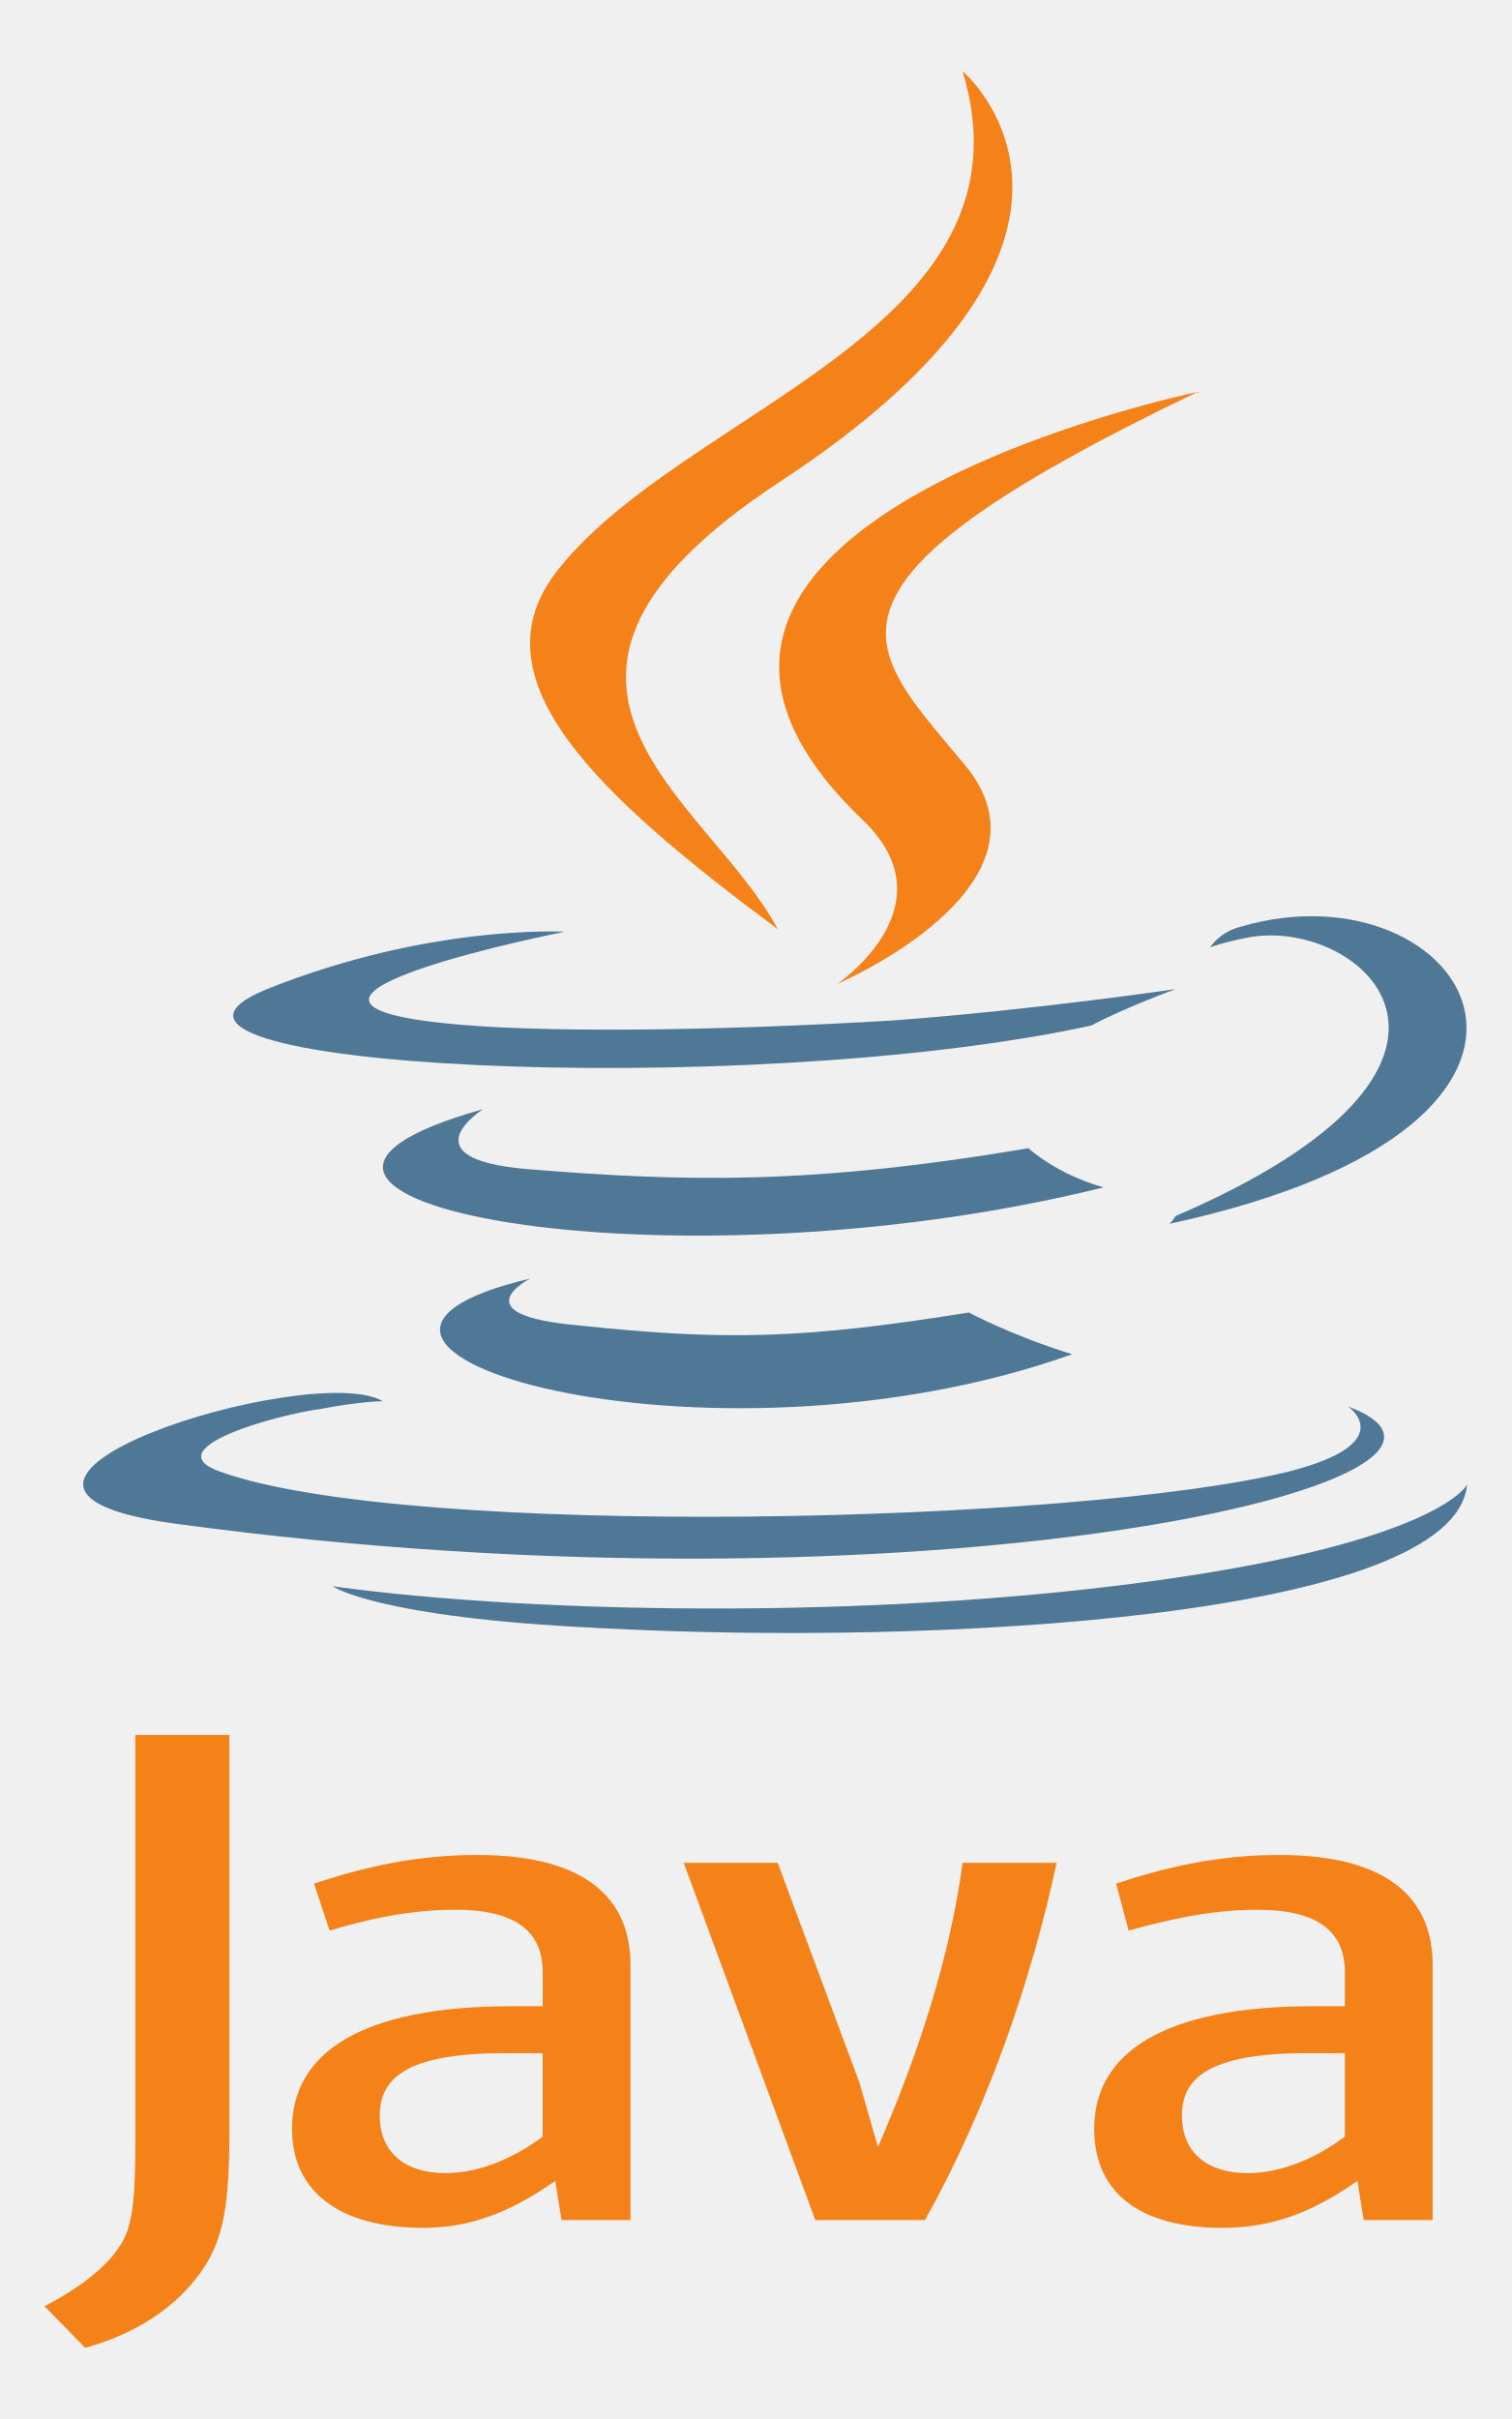
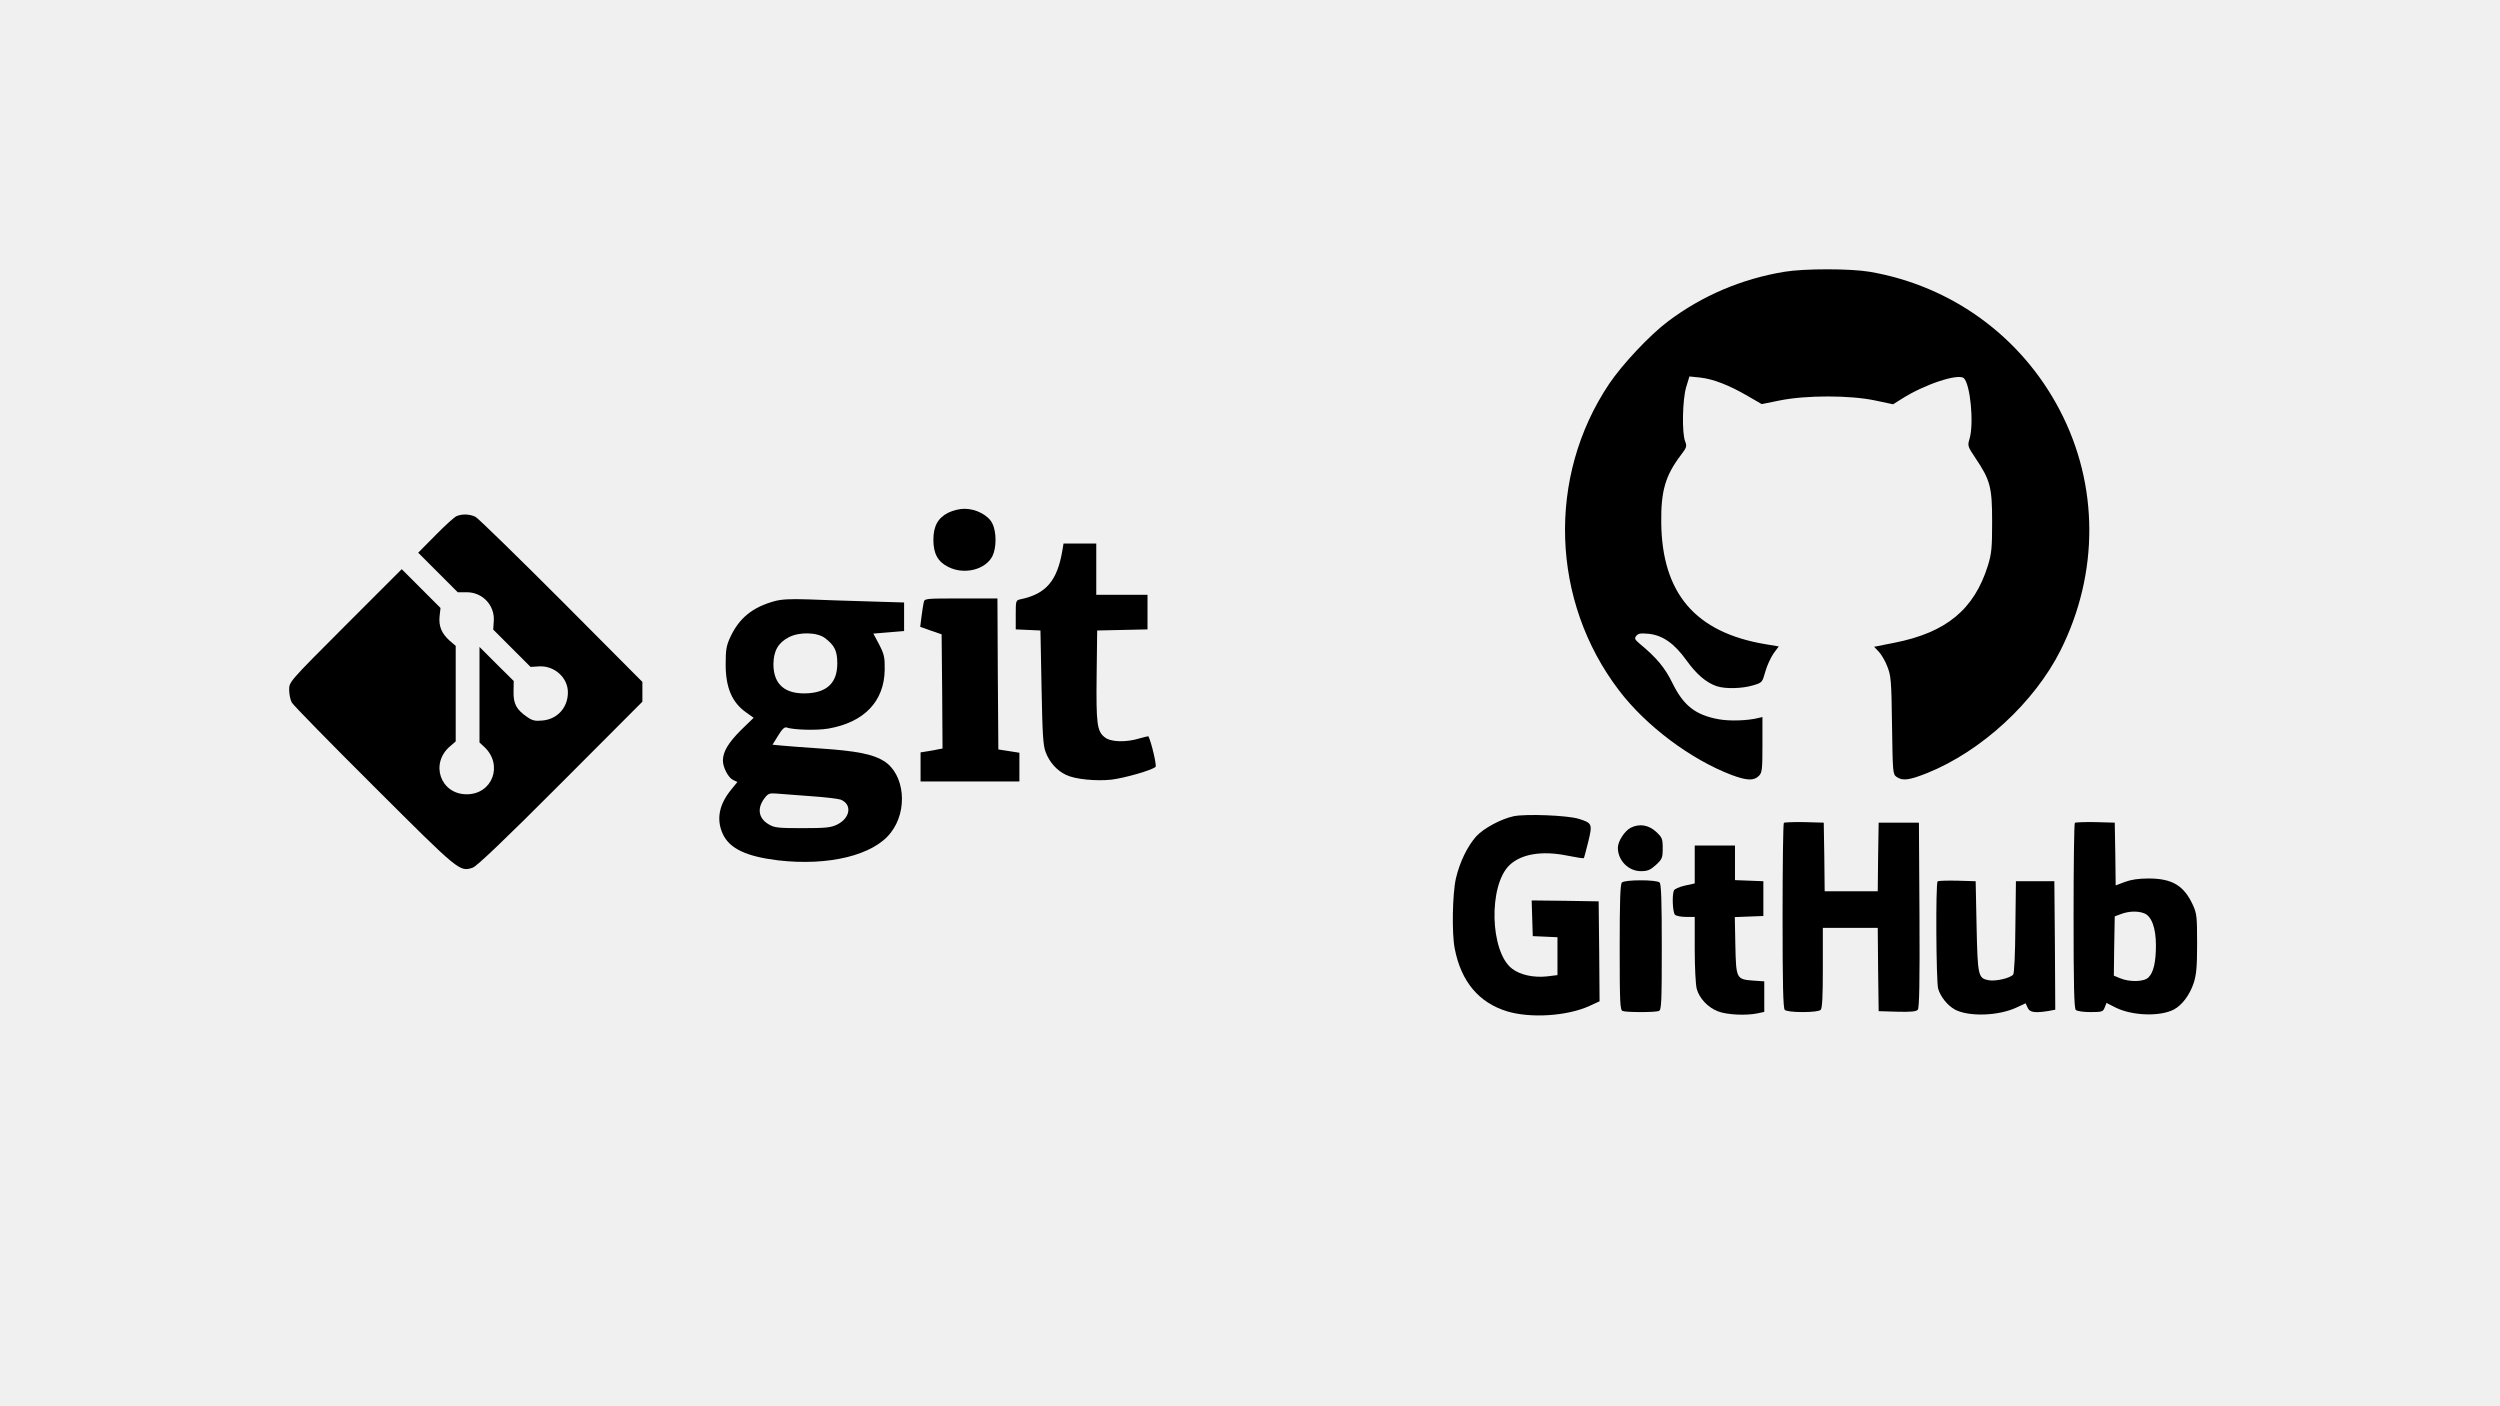
- <svg xmlns="http://www.w3.org/2000/svg" xmlns:xlink="http://www.w3.org/1999/xlink" viewBox="0 0 53.125 85" fill="#fff" fill-rule="evenodd" stroke="#000" stroke-linecap="round" stroke-linejoin="round">
-   <use xlink:href="#A" x="1.563" y="2.5" />
-   <symbol id="A" overflow="visible">
-     <g stroke="none">
-       <path d="M17.071 42.428s-2.533 1.283 1.762 1.65c5.176.55 7.93.458 13.656-.458 0 0 1.542.825 3.634 1.466-12.885 4.582-29.185-.275-19.053-2.658h0zm-1.652-5.956s-2.753 1.741 1.542 2.108c5.617.458 10.022.55 17.621-.733 0 0 .991.916 2.643 1.375-15.529 3.849-32.929.367-21.806-2.749h0zm30.396 10.447s1.872 1.283-2.093 2.291c-7.379 1.833-30.947 2.383-37.555 0-2.313-.825 2.093-2.016 3.524-2.199 1.432-.275 2.203-.275 2.203-.275-2.533-1.466-16.85 3.024-7.269 4.307 26.322 3.574 48.018-1.558 41.189-4.124h0zM18.282 30.24s-12.004 2.383-4.295 3.207c3.304.367 9.802.275 15.859-.092 4.956-.367 9.912-1.1 9.912-1.1s-1.762.642-2.974 1.283C24.56 36.197 1.102 35.005 7.82 32.256c5.727-2.291 10.463-2.016 10.463-2.016h0zm21.476 9.989c12.335-5.315 6.608-10.447 2.643-9.805-.991.183-1.432.366-1.432.366s.33-.55 1.101-.733c7.819-2.291 13.987 6.873-2.533 10.447 0 0 .11-.092.22-.275h0zM19.494 54.707c11.894.642 30.066-.367 30.506-5.04 0 0-.881 1.833-9.802 3.207-10.132 1.558-22.687 1.375-30.066.367 0 0 1.542 1.1 9.361 1.466h0z" fill="#4e7896" />
-       <path d="M32.269 0s6.828 5.773-6.498 14.479c-10.683 7.056-2.423 11.088 0 15.67-6.277-4.674-10.793-8.797-7.709-12.646C22.577 11.821 35.022 9.072 32.269 0h0zm-3.524 26.3c3.194 3.024-.881 5.773-.881 5.773s8.15-3.482 4.405-7.789c-3.414-4.124-6.057-6.14 8.26-13.013 0 0-22.577 4.674-11.784 15.029h0zm-8.15 49.21v-8.981c0-2.291-1.542-3.849-5.396-3.849-2.203 0-4.075.458-5.727 1.008l.551 1.65c1.211-.367 2.753-.733 4.405-.733 2.093 0 3.084.733 3.084 2.199v1.191H16.41c-5.286 0-7.709 1.65-7.709 4.307 0 2.199 1.652 3.482 4.626 3.482 1.872 0 3.304-.733 4.626-1.649l.22 1.375h2.423 0zm-3.084-2.933c-1.101.825-2.313 1.283-3.414 1.283-1.432 0-2.313-.733-2.313-2.016s.881-2.199 4.405-2.199h1.322v2.932h0zm13.436 2.933h-3.855l-4.625-12.554h3.304l2.863 7.698.661 2.291c1.432-3.299 2.533-6.69 2.974-9.988h3.304c-.881 4.124-2.423 8.614-4.626 12.554h0zm17.842 0v-8.981c0-2.291-1.542-3.849-5.397-3.849-2.203 0-4.075.458-5.727 1.008l.441 1.65c1.322-.367 2.863-.733 4.515-.733 2.093 0 3.084.733 3.084 2.199v1.191h-1.101c-5.286 0-7.709 1.65-7.709 4.307 0 2.199 1.542 3.482 4.515 3.482 1.982 0 3.414-.733 4.736-1.649l.22 1.375h2.423 0zm-3.084-2.933c-1.101.825-2.313 1.283-3.414 1.283-1.432 0-2.313-.733-2.313-2.016s.881-2.199 4.405-2.199h1.322v2.932h0zm-40.419 5.04c-.881 1.1-2.203 1.924-3.854 2.383L0 78.534c1.101-.55 2.203-1.374 2.643-2.108.441-.641.551-1.558.551-3.666V58.465h3.304v14.112c0 2.841-.33 3.94-1.211 5.04h0z" fill="#f58219" />
-     </g>
-   </symbol>
+ <svg xmlns="http://www.w3.org/2000/svg" version="1.0" width="1366pt" height="768pt" viewBox="0 0 1366 768" preserveAspectRatio="xMidYMid meet">
+   <g transform="translate(0,768) scale(0.1,-0.1)" fill="#000000" stroke="none">
+     <path d="M9750 6195 c-235 -39 -450 -131 -636 -271 -100 -75 -250 -235 -322 -342 -340 -508 -318 -1186 54 -1674 148 -195 393 -378 617 -463 81 -30 120 -32 147 -5 18 18 20 33 20 171 l0 151 -22 -5 c-59 -15 -158 -18 -217 -7 -127 23 -192 74 -253 198 -41 84 -87 139 -178 214 -28 24 -31 30 -19 44 10 13 25 15 67 11 76 -8 140 -52 206 -144 56 -78 108 -122 165 -142 47 -16 138 -14 199 4 51 15 51 16 68 76 9 33 30 77 45 99 l28 38 -72 12 c-383 64 -566 277 -570 665 -2 173 23 257 107 368 32 42 34 49 24 74 -19 46 -15 229 5 297 l18 59 59 -6 c71 -8 157 -41 260 -101 l76 -44 99 20 c143 29 382 29 520 0 l99 -21 46 29 c123 79 312 142 341 113 35 -35 55 -244 31 -329 -12 -40 -11 -43 32 -107 81 -121 91 -158 91 -347 0 -145 -3 -174 -23 -240 -75 -240 -227 -366 -511 -422 l-111 -22 25 -26 c14 -15 36 -51 47 -81 20 -50 23 -75 26 -322 4 -259 4 -267 25 -282 33 -23 69 -18 167 21 296 119 586 386 729 671 211 422 209 903 -4 1311 -210 403 -591 680 -1039 757 -107 18 -358 18 -466 0z" />
+     <path d="M5180 4878 c-56 -29 -80 -74 -80 -148 0 -74 24 -119 80 -147 86 -45 203 -17 242 57 23 45 24 133 0 180 -22 45 -89 80 -152 80 -28 0 -63 -9 -90 -22z" />
+     <path d="M2495 4860 c-11 -4 -63 -51 -115 -104 l-95 -96 108 -108 108 -108 49 0 c87 0 154 -72 148 -157 l-3 -47 102 -102 102 -102 48 3 c83 4 156 -62 156 -142 0 -83 -57 -147 -140 -154 -39 -4 -55 0 -82 19 -59 40 -76 72 -75 138 l1 59 -94 93 -93 93 0 -261 0 -261 26 -24 c105 -98 45 -259 -96 -259 -144 0 -202 169 -90 263 l30 26 0 261 0 261 -34 29 c-43 39 -60 79 -54 134 l5 44 -106 106 -106 106 -308 -308 c-307 -307 -307 -308 -307 -350 0 -24 6 -55 14 -70 8 -15 212 -223 453 -463 466 -465 464 -463 536 -440 22 8 169 147 480 459 l447 448 0 54 0 54 -442 444 c-244 244 -455 450 -470 458 -30 15 -72 17 -103 4z" />
+     <path d="M5805 4673 c-28 -166 -89 -238 -227 -267 -28 -6 -28 -7 -28 -86 l0 -79 68 -3 67 -3 6 -310 c5 -258 8 -318 23 -356 20 -53 61 -100 111 -123 49 -24 162 -35 248 -26 73 9 223 52 241 70 7 7 -22 132 -39 167 0 1 -23 -4 -50 -12 -72 -22 -156 -20 -188 6 -43 33 -48 73 -45 339 l3 245 138 3 137 3 0 94 0 95 -140 0 -140 0 0 140 0 140 -90 0 -89 0 -6 -37z" />
+     <path d="M4231 4395 c-119 -33 -192 -92 -240 -195 -22 -47 -26 -69 -26 -150 0 -128 35 -210 115 -265 l38 -27 -69 -67 c-69 -69 -99 -118 -99 -167 0 -38 30 -94 56 -106 l23 -11 -34 -42 c-66 -80 -82 -162 -46 -241 37 -81 129 -124 303 -145 275 -32 521 28 615 151 96 122 76 322 -38 392 -59 37 -149 55 -343 68 -89 6 -184 13 -213 16 l-52 5 31 50 c21 35 35 48 46 44 36 -13 163 -17 228 -6 196 34 306 149 308 322 1 67 -3 84 -30 137 l-32 60 84 7 84 7 0 78 0 78 -197 6 c-109 3 -256 8 -328 11 -97 3 -144 1 -184 -10z m276 -201 c53 -40 68 -70 68 -139 0 -102 -52 -156 -159 -163 -125 -8 -190 47 -190 159 1 73 26 117 84 147 57 30 154 28 197 -4z m-81 -864 c77 -5 152 -14 167 -19 64 -25 54 -100 -18 -136 -35 -17 -60 -20 -190 -20 -133 0 -154 2 -185 21 -57 33 -65 90 -20 146 17 22 26 25 62 22 24 -2 106 -8 184 -14z" />
+     <path d="M5047 4388 c-3 -13 -8 -48 -12 -78 l-7 -55 59 -21 58 -20 3 -312 2 -312 -22 -4 c-13 -3 -40 -8 -60 -11 l-38 -6 0 -79 0 -80 270 0 270 0 0 78 0 79 -57 9 -58 9 -3 413 -2 412 -199 0 c-198 0 -199 0 -204 -22z" />
+     <path d="M8270 3220 c-69 -15 -164 -66 -204 -110 -48 -54 -90 -140 -111 -230 -19 -85 -23 -303 -6 -385 35 -179 132 -294 286 -341 129 -39 329 -26 451 30 l54 25 -2 273 -3 273 -183 3 -183 2 3 -97 3 -98 68 -3 67 -3 0 -103 0 -104 -57 -7 c-73 -8 -147 8 -191 42 -121 92 -130 455 -14 566 64 61 177 80 315 52 49 -10 89 -16 91 -14 2 2 12 42 24 89 24 98 22 103 -52 126 -61 19 -290 28 -356 14z" />
+     <path d="M9747 3184 c-4 -4 -7 -233 -7 -509 0 -376 3 -504 12 -513 7 -7 44 -12 98 -12 54 0 91 5 98 12 9 9 12 74 12 230 l0 218 150 0 150 0 2 -227 3 -228 101 -3 c77 -2 104 1 113 11 8 11 11 147 9 518 l-3 504 -110 0 -110 0 -3 -187 -2 -188 -145 0 -145 0 -2 188 -3 187 -106 3 c-58 1 -108 -1 -112 -4z" />
+     <path d="M11337 3184 c-4 -4 -7 -233 -7 -509 0 -376 3 -504 12 -513 7 -7 40 -12 80 -12 64 0 69 2 78 25 l10 25 49 -25 c90 -45 242 -51 319 -11 44 23 87 80 108 144 15 46 19 88 19 217 0 146 -2 164 -23 210 -49 106 -112 144 -239 145 -58 0 -98 -6 -133 -19 l-50 -19 -2 172 -3 171 -106 3 c-58 1 -108 -1 -112 -4z m378 -494 c41 -15 65 -80 65 -175 0 -92 -13 -148 -41 -176 -24 -24 -103 -26 -155 -4 l-34 14 2 162 3 162 35 13 c43 16 91 17 125 4z" />
+     <path d="M8910 3157 c-33 -17 -70 -74 -70 -109 0 -70 58 -128 126 -128 36 0 51 6 82 34 34 32 37 38 37 91 0 53 -3 59 -37 91 -41 37 -91 45 -138 21z" />
+     <path d="M9260 2957 l0 -104 -54 -12 c-31 -7 -57 -19 -60 -27 -11 -28 -6 -120 6 -132 7 -7 34 -12 60 -12 l48 0 0 -177 c0 -98 5 -195 11 -216 14 -52 61 -102 116 -123 48 -19 154 -24 216 -11 l37 8 0 83 0 84 -60 4 c-93 7 -94 10 -98 193 l-3 154 78 3 78 3 0 95 0 95 -77 3 -78 3 0 94 0 95 -110 0 -110 0 0 -103z" />
+     <path d="M8862 2858 c-9 -9 -12 -101 -12 -354 0 -303 2 -343 16 -348 20 -8 178 -8 198 0 14 5 16 45 16 348 0 253 -3 345 -12 354 -16 16 -190 16 -206 0z" />
+     <path d="M10587 2864 c-11 -12 -8 -545 3 -586 13 -45 52 -93 93 -115 76 -39 233 -34 331 10 l54 25 11 -24 c11 -26 39 -30 114 -18 l37 7 -2 351 -3 351 -105 0 -105 0 -3 -249 c-1 -148 -6 -254 -12 -261 -17 -20 -96 -38 -134 -31 -58 11 -60 24 -66 296 l-5 245 -101 3 c-55 1 -103 0 -107 -4z" />
+   </g>
</svg>
